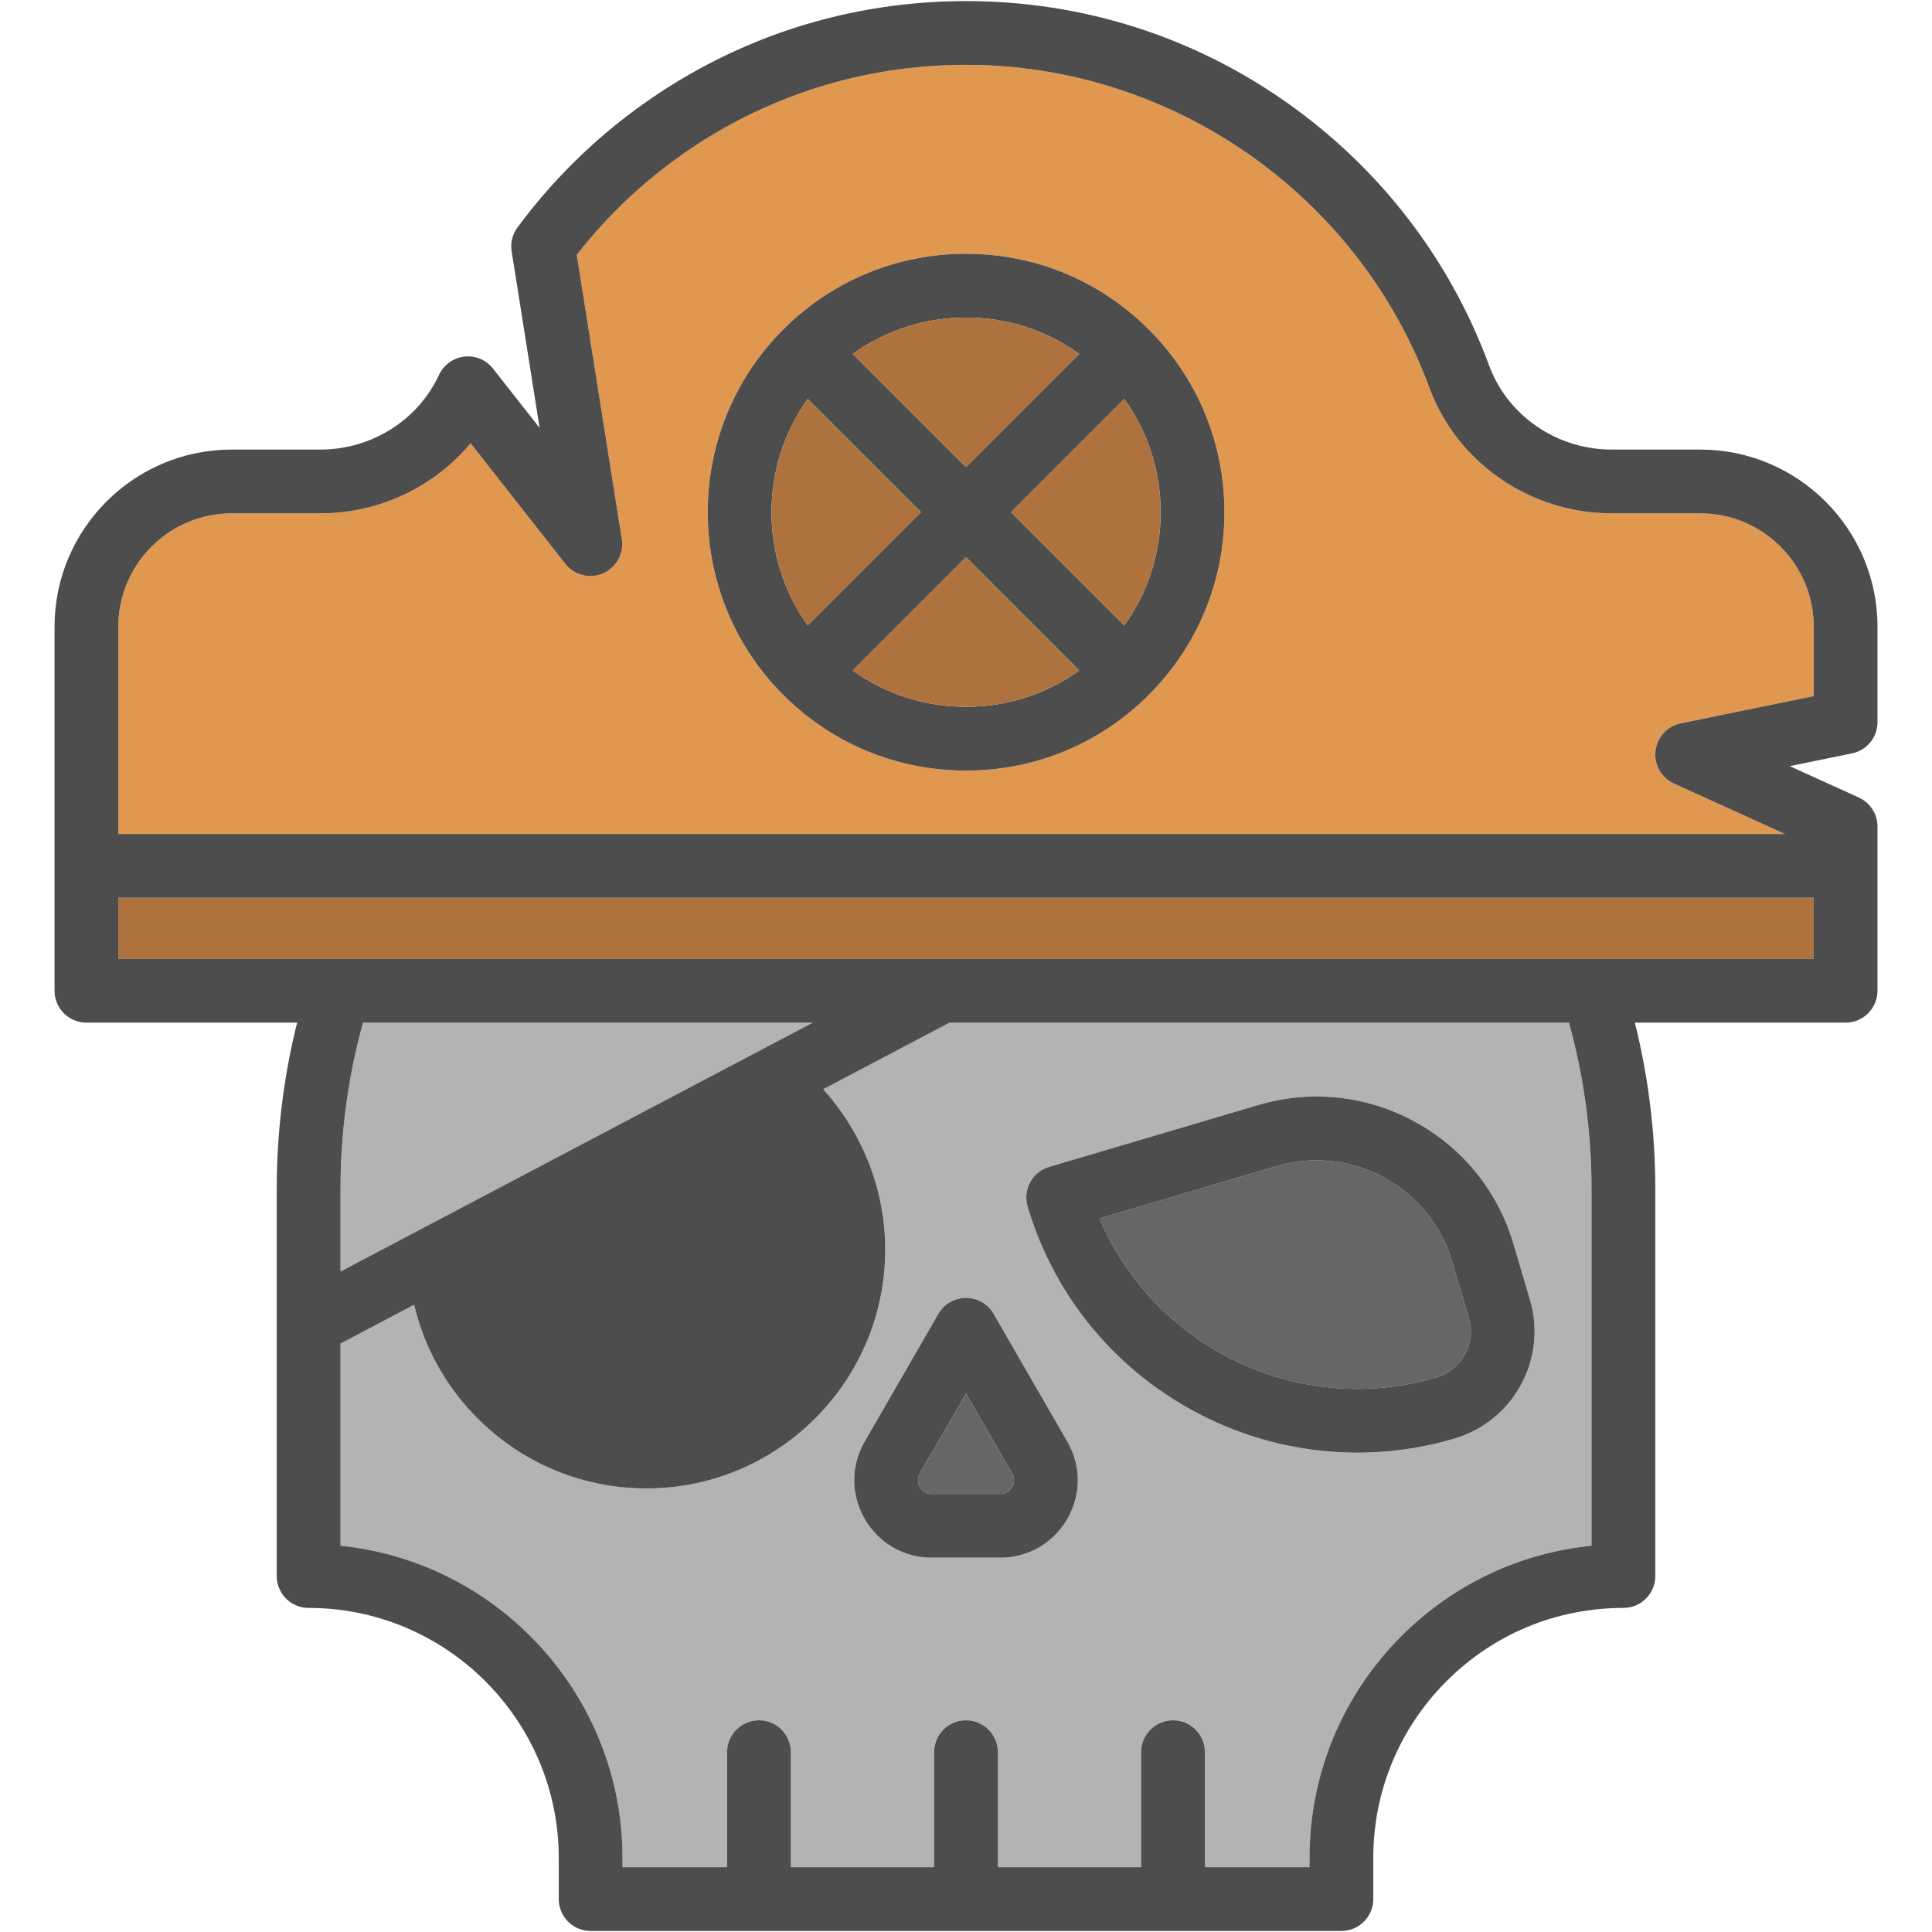
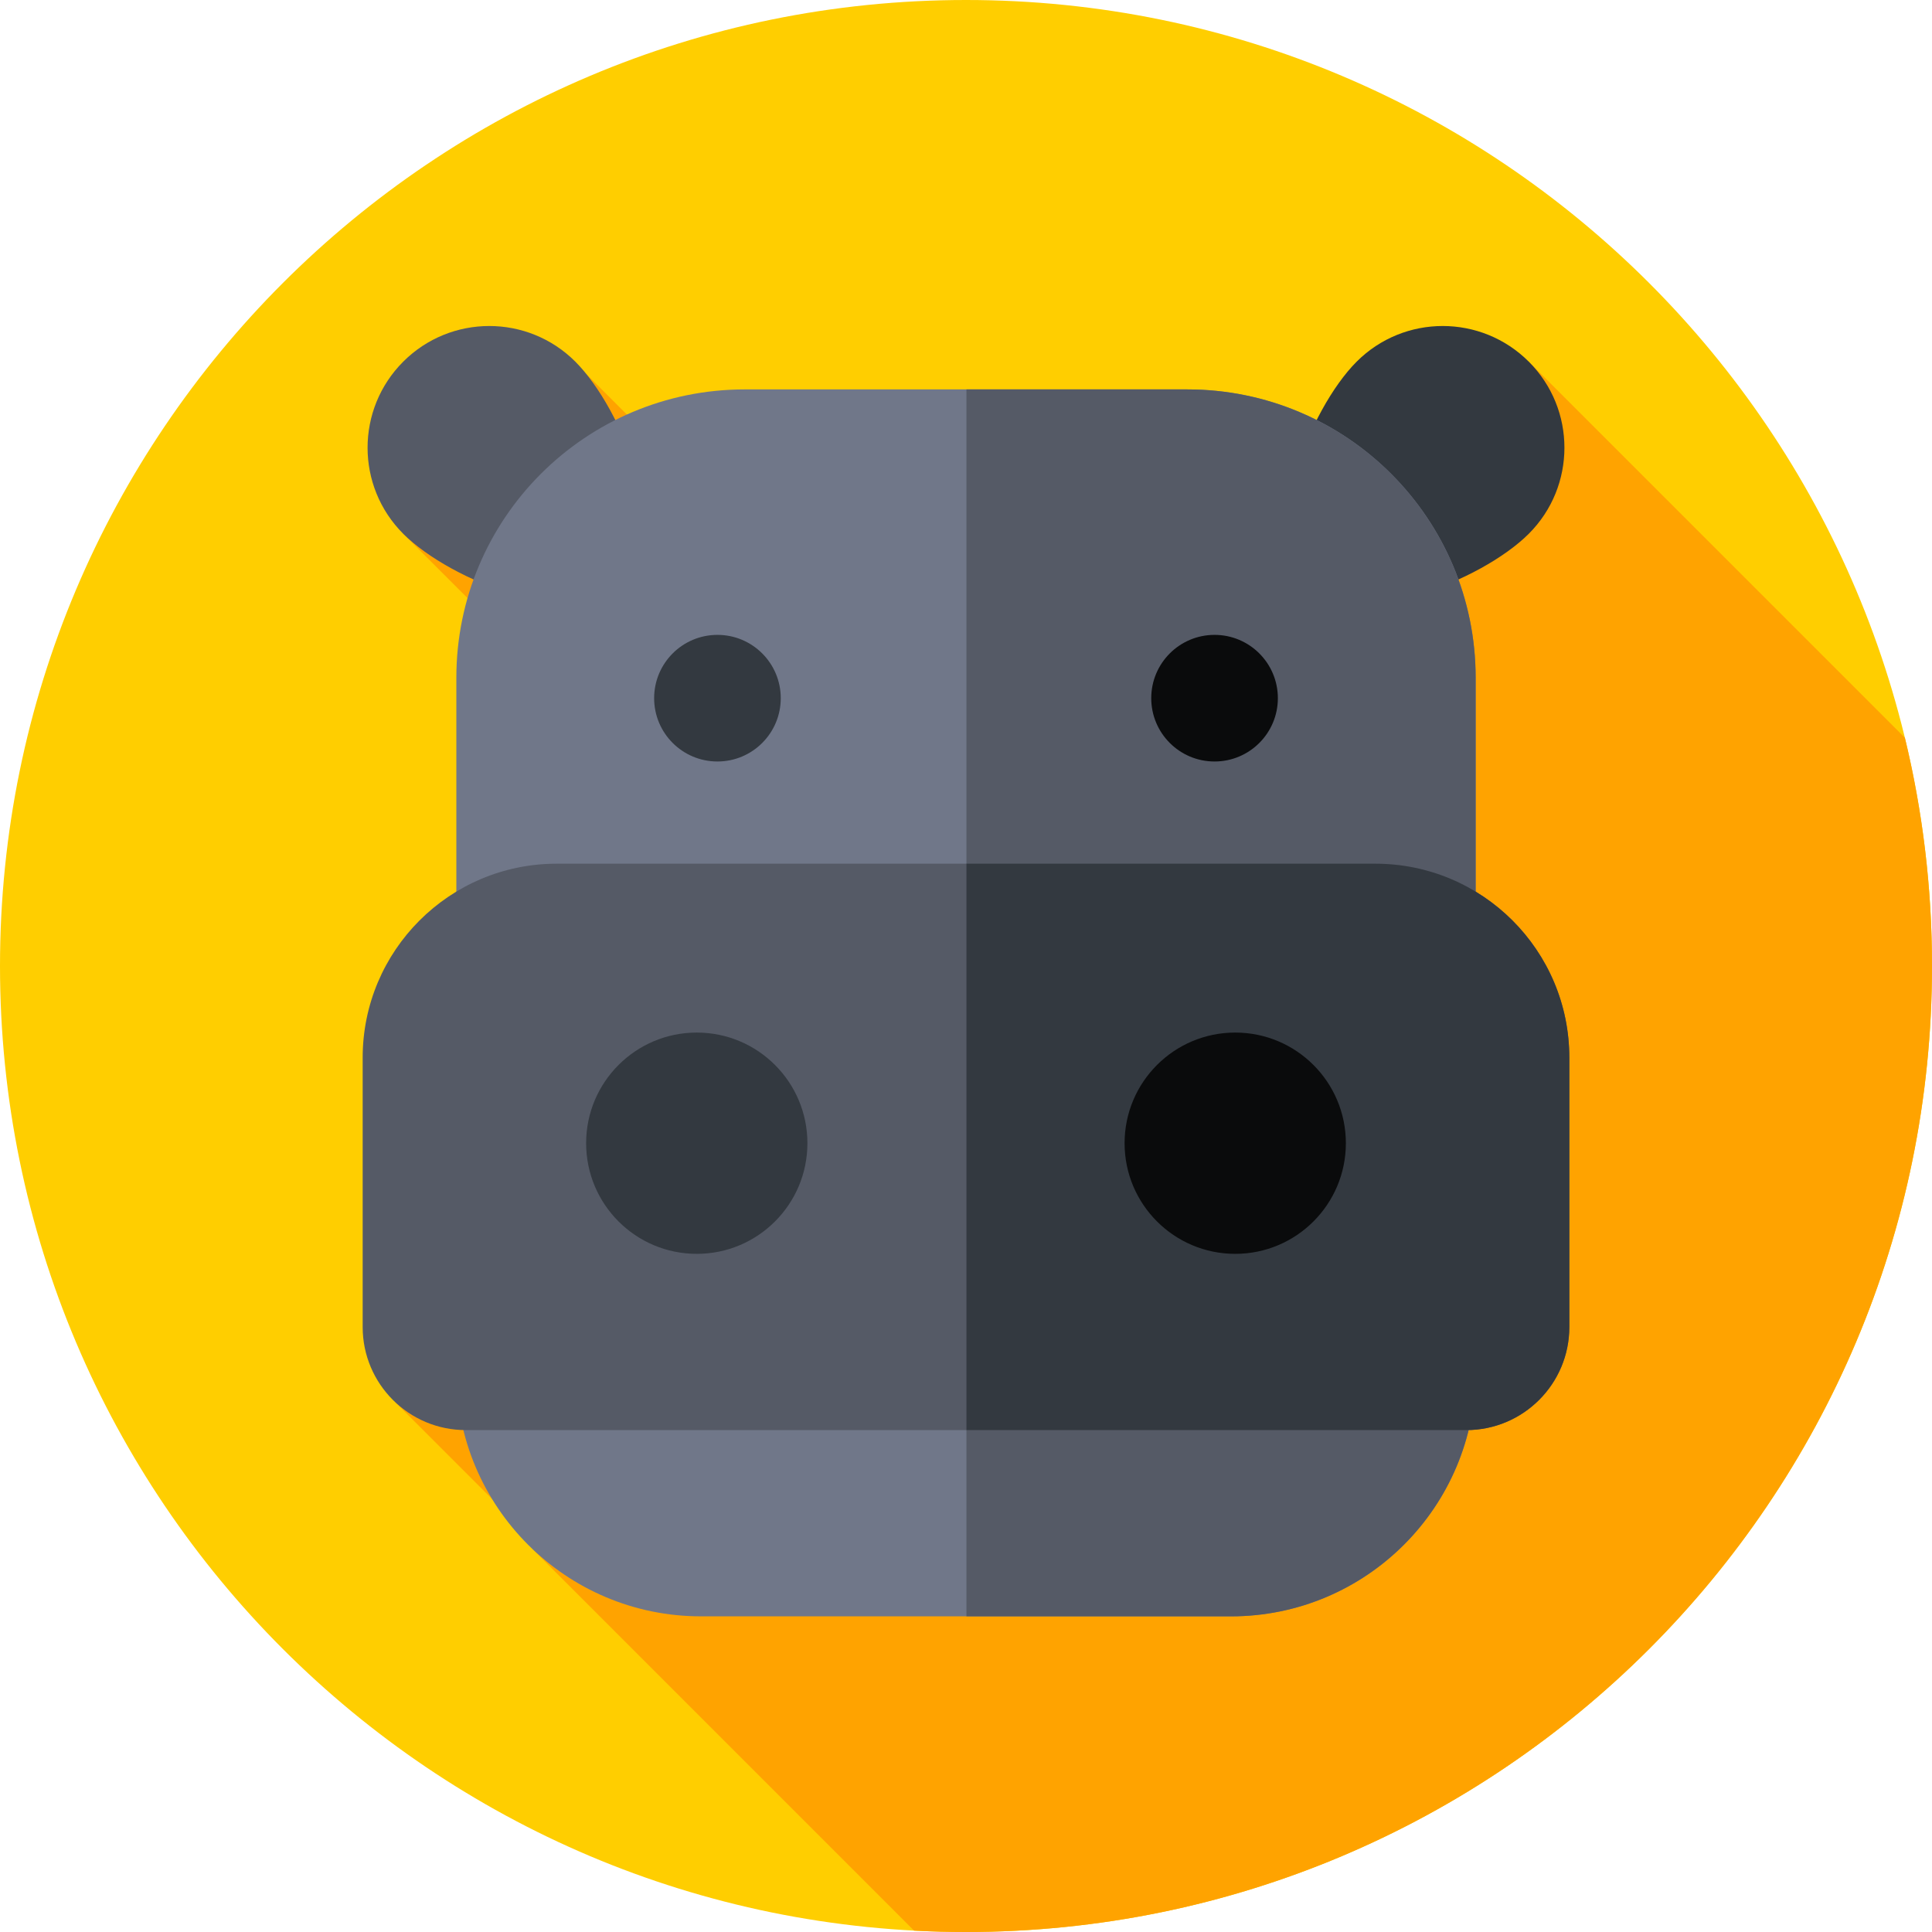
- <svg xmlns="http://www.w3.org/2000/svg" version="1.1" id="Capa_1" x="0px" y="0px" viewBox="0 0 454.43 454.43" style="enable-background:new 0 0 454.43 454.43;" xml:space="preserve">
+ <svg xmlns="http://www.w3.org/2000/svg" id="Capa_1" enable-background="new 0 0 512 512" height="512" viewBox="0 0 512 512" width="512">
  <g>
-     <g id="XMLID_1_">
+     <g>
      <g>
-         <path style="fill:#B3B3B3;" d="M241.708,283.784c10.39,35.12,42.66,57.9,77.54,57.9c7.57,0,15.27-1.07,22.89-3.33                        c13.89-4.11,21.84-18.74,17.73-32.63l-3.9-13.19c-3.66-12.37-11.92-22.58-23.26-28.74s-24.4-7.53-36.77-3.87l-49.16,14.54                        C242.798,275.644,240.538,279.814,241.708,283.784z M220.718,309.034l-17.33,30.02c-3.29,5.71-3.29,12.52,0,18.22                        c3.29,5.7,9.19,9.11,15.77,9.11h16.11c6.58,0,12.48-3.41,15.77-9.11c3.3-5.7,3.3-12.51,0-18.22l-17.33-30.02                        c-1.34-2.32-3.81-3.75-6.49-3.75S222.058,306.714,220.718,309.034z M374.348,279.754v83.82c-16.89,1.69-32.55,9.09-44.72,21.25                        c-13.94,13.96-21.62,32.51-21.62,52.23v2.13h-24.6v-27.05c0-4.14-3.36-7.5-7.5-7.5c-4.14,0-7.5,3.36-7.5,7.5v27.05h-33.69v-27.05                        c0-4.14-3.36-7.5-7.5-7.5c-4.15,0-7.5,3.36-7.5,7.5v27.05h-33.7v-27.05c0-4.14-3.36-7.5-7.5-7.5s-7.5,3.36-7.5,7.5v27.05h-24.59                        v-2.13c0-38.19-29.14-69.7-66.34-73.48v-47.55l17.32-9.13c2.43,10.29,7.71,19.7,15.44,27.24c10.55,10.29,24.47,15.96,39.21,15.96                        c30.97,0,56.16-25.2,56.16-56.17c0-14.03-5.33-27.48-14.6-37.72l29.74-15.67h145.68                        C372.558,253.244,374.348,266.414,374.348,279.754z" />
-         <path style="fill:#4D4D4D;" d="M203.388,339.054l17.33-30.02c1.34-2.32,3.82-3.75,6.5-3.75s5.15,1.43,6.49,3.75l17.33,30.02                        c3.3,5.71,3.3,12.52,0,18.22c-3.29,5.7-9.19,9.11-15.77,9.11h-16.11c-6.58,0-12.48-3.41-15.77-9.11                        C200.098,351.574,200.098,344.764,203.388,339.054z M238.048,349.774c0.35-0.6,0.81-1.82,0-3.22l-10.83-18.77l-10.84,18.77                        c-0.81,1.4-0.35,2.62,0,3.22c0.35,0.6,1.17,1.61,2.78,1.61h16.11C236.888,351.384,237.708,350.374,238.048,349.774z" />
-         <path style="fill:#666666;" d="M337.888,323.974c-32.37,9.58-66.38-7-79.26-37.37l41.56-12.3c8.53-2.52,17.54-1.57,25.36,2.67                        c7.81,4.25,13.51,11.29,16.03,19.82l3.91,13.19C347.248,315.934,343.838,322.214,337.888,323.974z" />
-         <path style="fill:#4D4D4D;" d="M300.188,274.304l-41.56,12.3c12.88,30.37,46.89,46.95,79.26,37.37c5.95-1.76,9.36-8.04,7.6-13.99                        l-3.91-13.19c-2.52-8.53-8.22-15.57-16.03-19.82C317.728,272.734,308.718,271.784,300.188,274.304z M319.248,341.684                        c-34.88,0-67.15-22.78-77.54-57.9c-1.17-3.97,1.09-8.14,5.07-9.32l49.16-14.54c12.37-3.66,25.43-2.29,36.77,3.87                        s19.6,16.37,23.26,28.74l3.9,13.19c4.11,13.89-3.84,28.52-17.73,32.63C334.518,340.614,326.818,341.684,319.248,341.684z" />
-         <rect x="27.828" y="211.164" style="fill:#AD723D;" width="398.78" height="14.37" />
-         <path style="fill:#E0974F;" d="M426.608,147.424v16.31l-31.27,6.4c-3.18,0.65-5.58,3.28-5.95,6.51c-0.36,3.22,1.4,6.32,4.35,7.66                        l26.1,11.86H27.828v-48.74c0-14.72,11.97-26.68,26.68-26.68h20.85c13.86,0,26.79-6.23,35.33-16.48l22.27,28.35                        c2.11,2.68,5.77,3.61,8.9,2.24c3.13-1.37,4.94-4.67,4.4-8.05l-10.59-66.87c6.98-8.94,15.19-16.78,24.44-23.34                        c19.68-13.96,42.89-21.34,67.11-21.34c48.43,0,92.23,30.52,108.99,75.95c6.52,17.67,23.74,29.54,42.87,29.54h20.85                        C414.638,120.744,426.608,132.704,426.608,147.424z M287.998,120.474c0-16.24-6.32-31.5-17.8-42.98                        c-11.48-11.48-26.75-17.8-42.98-17.8c-16.24,0-31.5,6.32-42.98,17.8c-23.7,23.7-23.7,62.26,0,85.96                        c11.48,11.48,26.74,17.8,42.98,17.8c16.23,0,31.5-6.32,42.98-17.8C281.678,151.974,287.998,136.704,287.998,120.474z" />
-         <path style="fill:#4D4D4D;" d="M270.198,77.494c11.48,11.48,17.8,26.74,17.8,42.98c0,16.23-6.32,31.5-17.8,42.98                        c-11.48,11.48-26.75,17.8-42.98,17.8c-16.24,0-31.5-6.32-42.98-17.8c-23.7-23.7-23.7-62.26,0-85.96                        c11.48-11.48,26.74-17.8,42.98-17.8C243.448,59.694,258.718,66.014,270.198,77.494z M272.998,120.474c0-9.69-3-18.92-8.55-26.63                        l-26.63,26.63l26.63,26.63C269.998,139.384,272.998,130.164,272.998,120.474z M227.218,109.864l26.63-26.63                        c-7.72-5.54-16.94-8.54-26.63-8.54s-18.92,3-26.63,8.54L227.218,109.864z M253.848,157.704l-26.63-26.63l-26.63,26.63                        c7.71,5.55,16.94,8.55,26.63,8.55S246.128,163.254,253.848,157.704z M189.978,147.094l26.63-26.62l-26.63-26.63                        C178.628,109.704,178.628,131.234,189.978,147.094z" />
-         <path style="fill:#AD723D;" d="M264.448,93.844c5.55,7.71,8.55,16.94,8.55,26.63s-3,18.91-8.55,26.63l-26.63-26.63                        L264.448,93.844z" />
-         <path style="fill:#AD723D;" d="M253.848,83.234l-26.63,26.63l-26.63-26.63c7.71-5.54,16.94-8.54,26.63-8.54                        S246.128,77.694,253.848,83.234z" />
-         <path style="fill:#AD723D;" d="M227.218,131.074l26.63,26.63c-7.72,5.55-16.94,8.55-26.63,8.55s-18.92-3-26.63-8.55                        L227.218,131.074z" />
-         <path style="fill:#666666;" d="M238.048,346.554c0.81,1.4,0.35,2.62,0,3.22c-0.34,0.6-1.16,1.61-2.78,1.61h-16.11                        c-1.61,0-2.43-1.01-2.78-1.61c-0.35-0.6-0.81-1.82,0-3.22l10.84-18.77L238.048,346.554z" />
-         <path style="fill:#AD723D;" d="M216.608,120.474l-26.63,26.62c-11.35-15.86-11.35-37.39,0-53.25L216.608,120.474z" />
-         <path style="fill:#B3B3B3;" d="M191.178,240.534l-111.09,58.54v-19.32c0-13.34,1.78-26.51,5.3-39.22H191.178z" />
-         <path style="fill:#4D4D4D;" d="M441.608,194.414v38.62c0,4.14-3.36,7.5-7.5,7.5h-49.56c3.18,12.77,4.8,25.92,4.8,39.22v90.95                        c0,4.14-3.36,7.5-7.5,7.5c-15.72,0-30.5,6.12-41.61,17.23c-11.11,11.12-17.23,25.9-17.23,41.62v9.63c0,4.14-3.36,7.5-7.5,7.5                        h-176.58c-4.15,0-7.5-3.36-7.5-7.5v-9.63c0-32.45-26.4-58.85-58.84-58.85c-4.15,0-7.5-3.36-7.5-7.5v-90.95                        c0-13.3,1.61-26.45,4.8-39.22h-49.56c-4.15,0-7.5-3.36-7.5-7.5v-85.61c0-22.99,18.69-41.68,41.68-41.68h20.85                        c12.01,0,22.97-6.9,27.9-17.56c1.1-2.37,3.34-4,5.94-4.3c2.59-0.31,5.15,0.76,6.76,2.81l10.97,13.97l-6.58-41.55                        c-0.32-1.99,0.18-4.02,1.38-5.63c8.32-11.25,18.31-21.04,29.7-29.12c22.23-15.78,48.44-24.11,75.79-24.11s53.55,8.33,75.79,24.11                        c21.74,15.42,38.09,36.74,47.27,61.65c4.36,11.8,15.93,19.73,28.8,19.73h20.85c22.98,0,41.68,18.69,41.68,41.68v22.44                        c0,3.56-2.51,6.63-6,7.34l-14.64,3l16.24,7.38C439.888,188.794,441.608,191.464,441.608,194.414z M426.608,225.534v-14.37H27.828                        v14.37H426.608z M426.608,163.734v-16.31c0-14.72-11.97-26.68-26.68-26.68h-20.85c-19.13,0-36.35-11.87-42.87-29.54                        c-16.76-45.43-60.56-75.95-108.99-75.95c-24.22,0-47.43,7.38-67.11,21.34c-9.25,6.56-17.46,14.4-24.44,23.34l10.59,66.87                        c0.54,3.38-1.27,6.68-4.4,8.05c-3.13,1.37-6.79,0.44-8.9-2.24l-22.27-28.35c-8.54,10.25-21.47,16.48-35.33,16.48h-20.85                        c-14.71,0-26.68,11.96-26.68,26.68v48.74h392.01l-26.1-11.86c-2.95-1.34-4.71-4.44-4.35-7.66c0.37-3.23,2.77-5.86,5.95-6.51                        L426.608,163.734z M374.348,363.574v-83.82c0-13.34-1.79-26.51-5.31-39.22h-145.68l-29.74,15.67                        c9.27,10.24,14.6,23.69,14.6,37.72c0,30.97-25.19,56.17-56.16,56.17c-14.74,0-28.66-5.67-39.21-15.96                        c-7.73-7.54-13.01-16.95-15.44-27.24l-17.32,9.13v47.55c37.2,3.78,66.34,35.29,66.34,73.48v2.13h24.59v-27.05                        c0-4.14,3.36-7.5,7.5-7.5s7.5,3.36,7.5,7.5v27.05h33.7v-27.05c0-4.14,3.35-7.5,7.5-7.5c4.14,0,7.5,3.36,7.5,7.5v27.05h33.69                        v-27.05c0-4.14,3.36-7.5,7.5-7.5c4.14,0,7.5,3.36,7.5,7.5v27.05h24.6v-2.13c0-19.72,7.68-38.27,21.62-52.23                        C341.798,372.664,357.458,365.264,374.348,363.574z M80.088,299.074l111.09-58.54H85.388c-3.52,12.71-5.3,25.88-5.3,39.22                        V299.074z" />
+         <g>
+           <g>
+             <g>
+               <g>
+                 <g>
+                   <g>
+                     <circle cx="256" cy="256" fill="#ffce00" r="256" />
+                   </g>
+                 </g>
+               </g>
+             </g>
+           </g>
+         </g>
+       </g>
+     </g>
+     <path d="m512 256c0-20.837-2.49-41.093-7.188-60.486l-99.671-99.671-131.953 121.074-117.857-117.858-48.472 42.397 118.941 118.941-121.118 111.132 37.395 37.395-1.013 1.541 101.17 101.17c4.558.242 9.148.365 13.766.365 141.385 0 256-114.615 256-256z" fill="#ffa300" />
+     <g>
+       <g>
+         <path d="m152.472 95.843c12.596 12.596 25.957 46.379 13.361 58.974s-46.379-.766-58.975-13.362-12.596-33.017 0-45.613 33.018-12.595 45.614.001z" fill="#555a66" />
      </g>
      <g>
-                </g>
+         <path d="m359.528 95.843c-12.596 12.596-25.957 46.379-13.361 58.974s46.379-.766 58.975-13.362 12.596-33.017 0-45.613-33.018-12.595-45.614.001z" fill="#333940" />
+       </g>
+     </g>
+     <g>
+       <path d="m326.222 428.349h-140.444c-35.811 0-64.841-29.03-64.841-64.841v-183.874c0-42.215 34.222-76.437 76.437-76.437h117.253c42.215 0 76.437 34.222 76.437 76.437v183.874c-.001 35.811-29.031 64.841-64.842 64.841z" fill="#707789" />
+     </g>
+     <g>
+       <path d="m314.626 103.198h-58.506v325.152h70.101c35.811 0 64.841-29.031 64.841-64.841v-183.874c.001-42.215-34.221-76.437-76.436-76.437z" fill="#555a66" />
+     </g>
+     <g>
+       <path d="m388.57 378.989h-265.14c-15.088 0-27.319-12.231-27.319-27.319v-71.374c0-28.391 23.015-51.406 51.406-51.406h216.964c28.391 0 51.406 23.015 51.406 51.406v71.374c.001 15.088-12.23 27.319-27.317 27.319z" fill="#555a66" />
+     </g>
+     <g>
+       <path d="m364.482 228.89h-108.361v150.099h132.449c15.088 0 27.319-12.231 27.319-27.319v-71.374c-.001-28.391-23.016-51.406-51.407-51.406z" fill="#333940" />
+     </g>
+     <g>
+       <g>
+         <circle cx="184.652" cy="302.962" fill="#333940" r="29.321" />
+       </g>
+       <g>
+         <circle cx="327.348" cy="302.962" fill="#0a0b0c" r="29.321" />
+       </g>
+     </g>
+     <g>
+       <g>
+         <circle cx="190.131" cy="185.026" fill="#333940" r="16.778" />
+       </g>
+       <g>
+         <circle cx="321.869" cy="185.026" fill="#0a0b0c" r="16.778" />
+       </g>
    </g>
  </g>
-   <g>
-        </g>
-   <g>
-        </g>
-   <g>
-        </g>
-   <g>
-        </g>
-   <g>
-        </g>
-   <g>
-        </g>
-   <g>
-        </g>
-   <g>
-        </g>
-   <g>
-        </g>
-   <g>
-        </g>
-   <g>
-        </g>
-   <g>
-        </g>
-   <g>
-        </g>
-   <g>
-        </g>
-   <g>
-        </g>
</svg>
